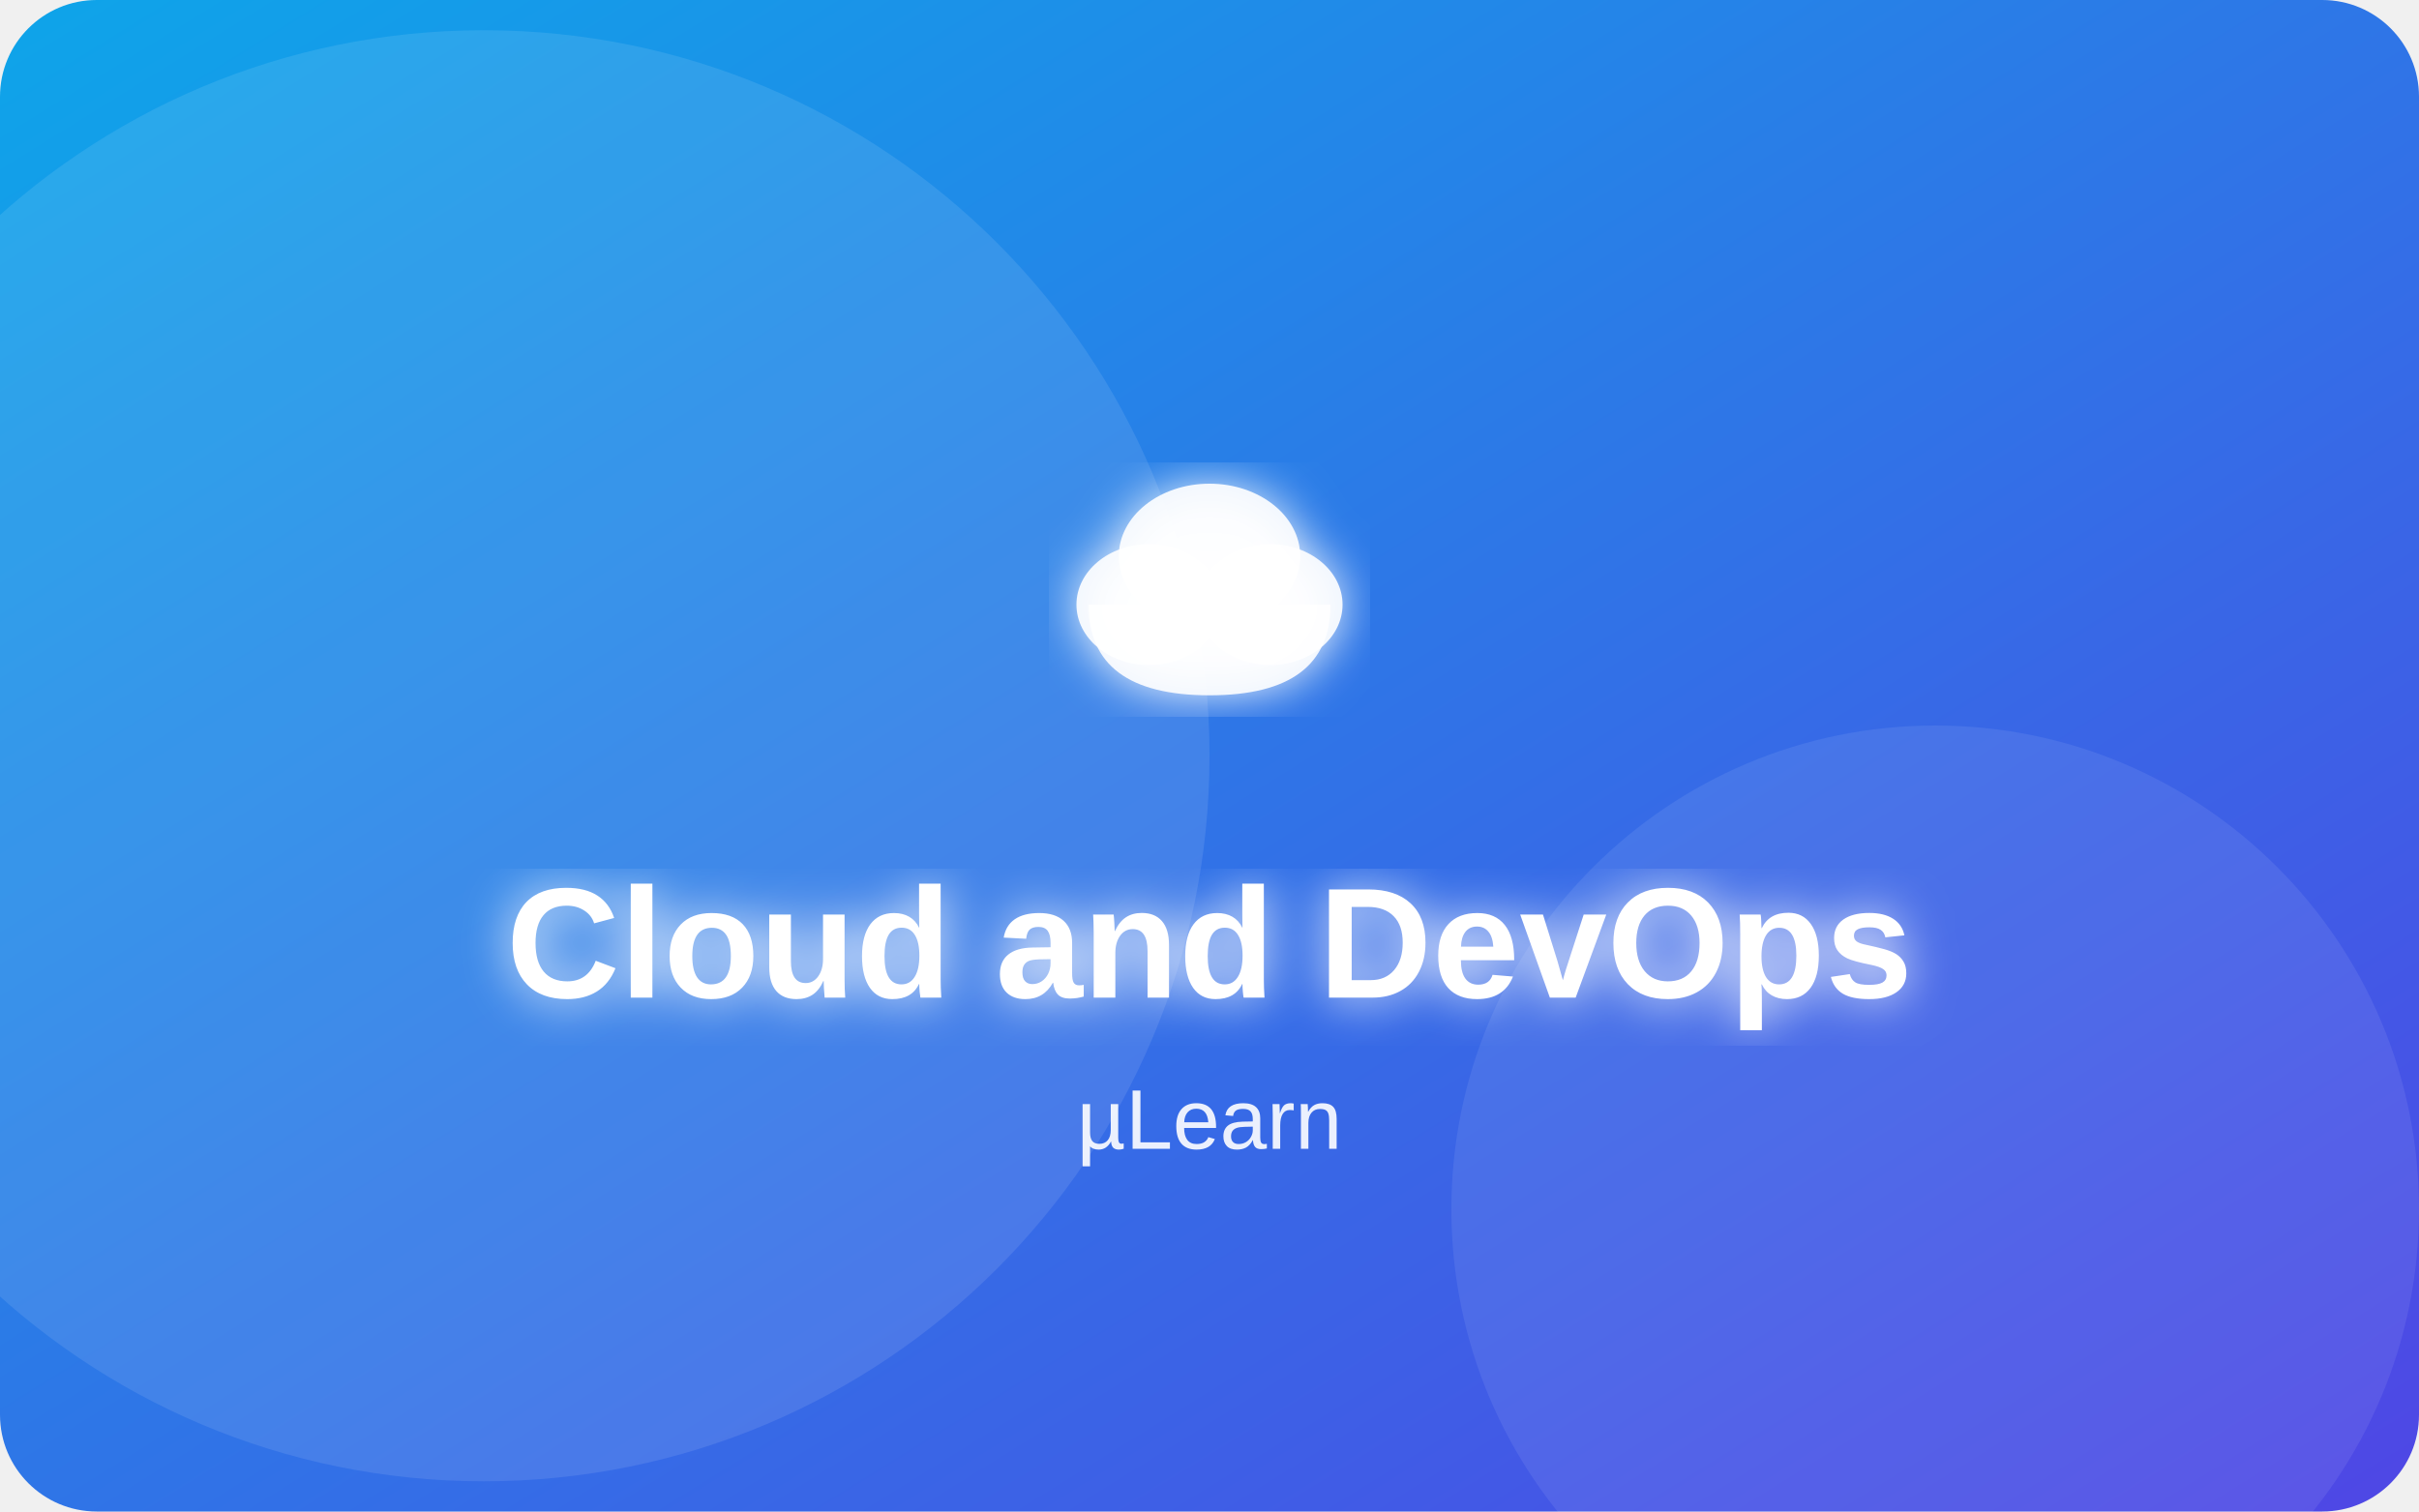
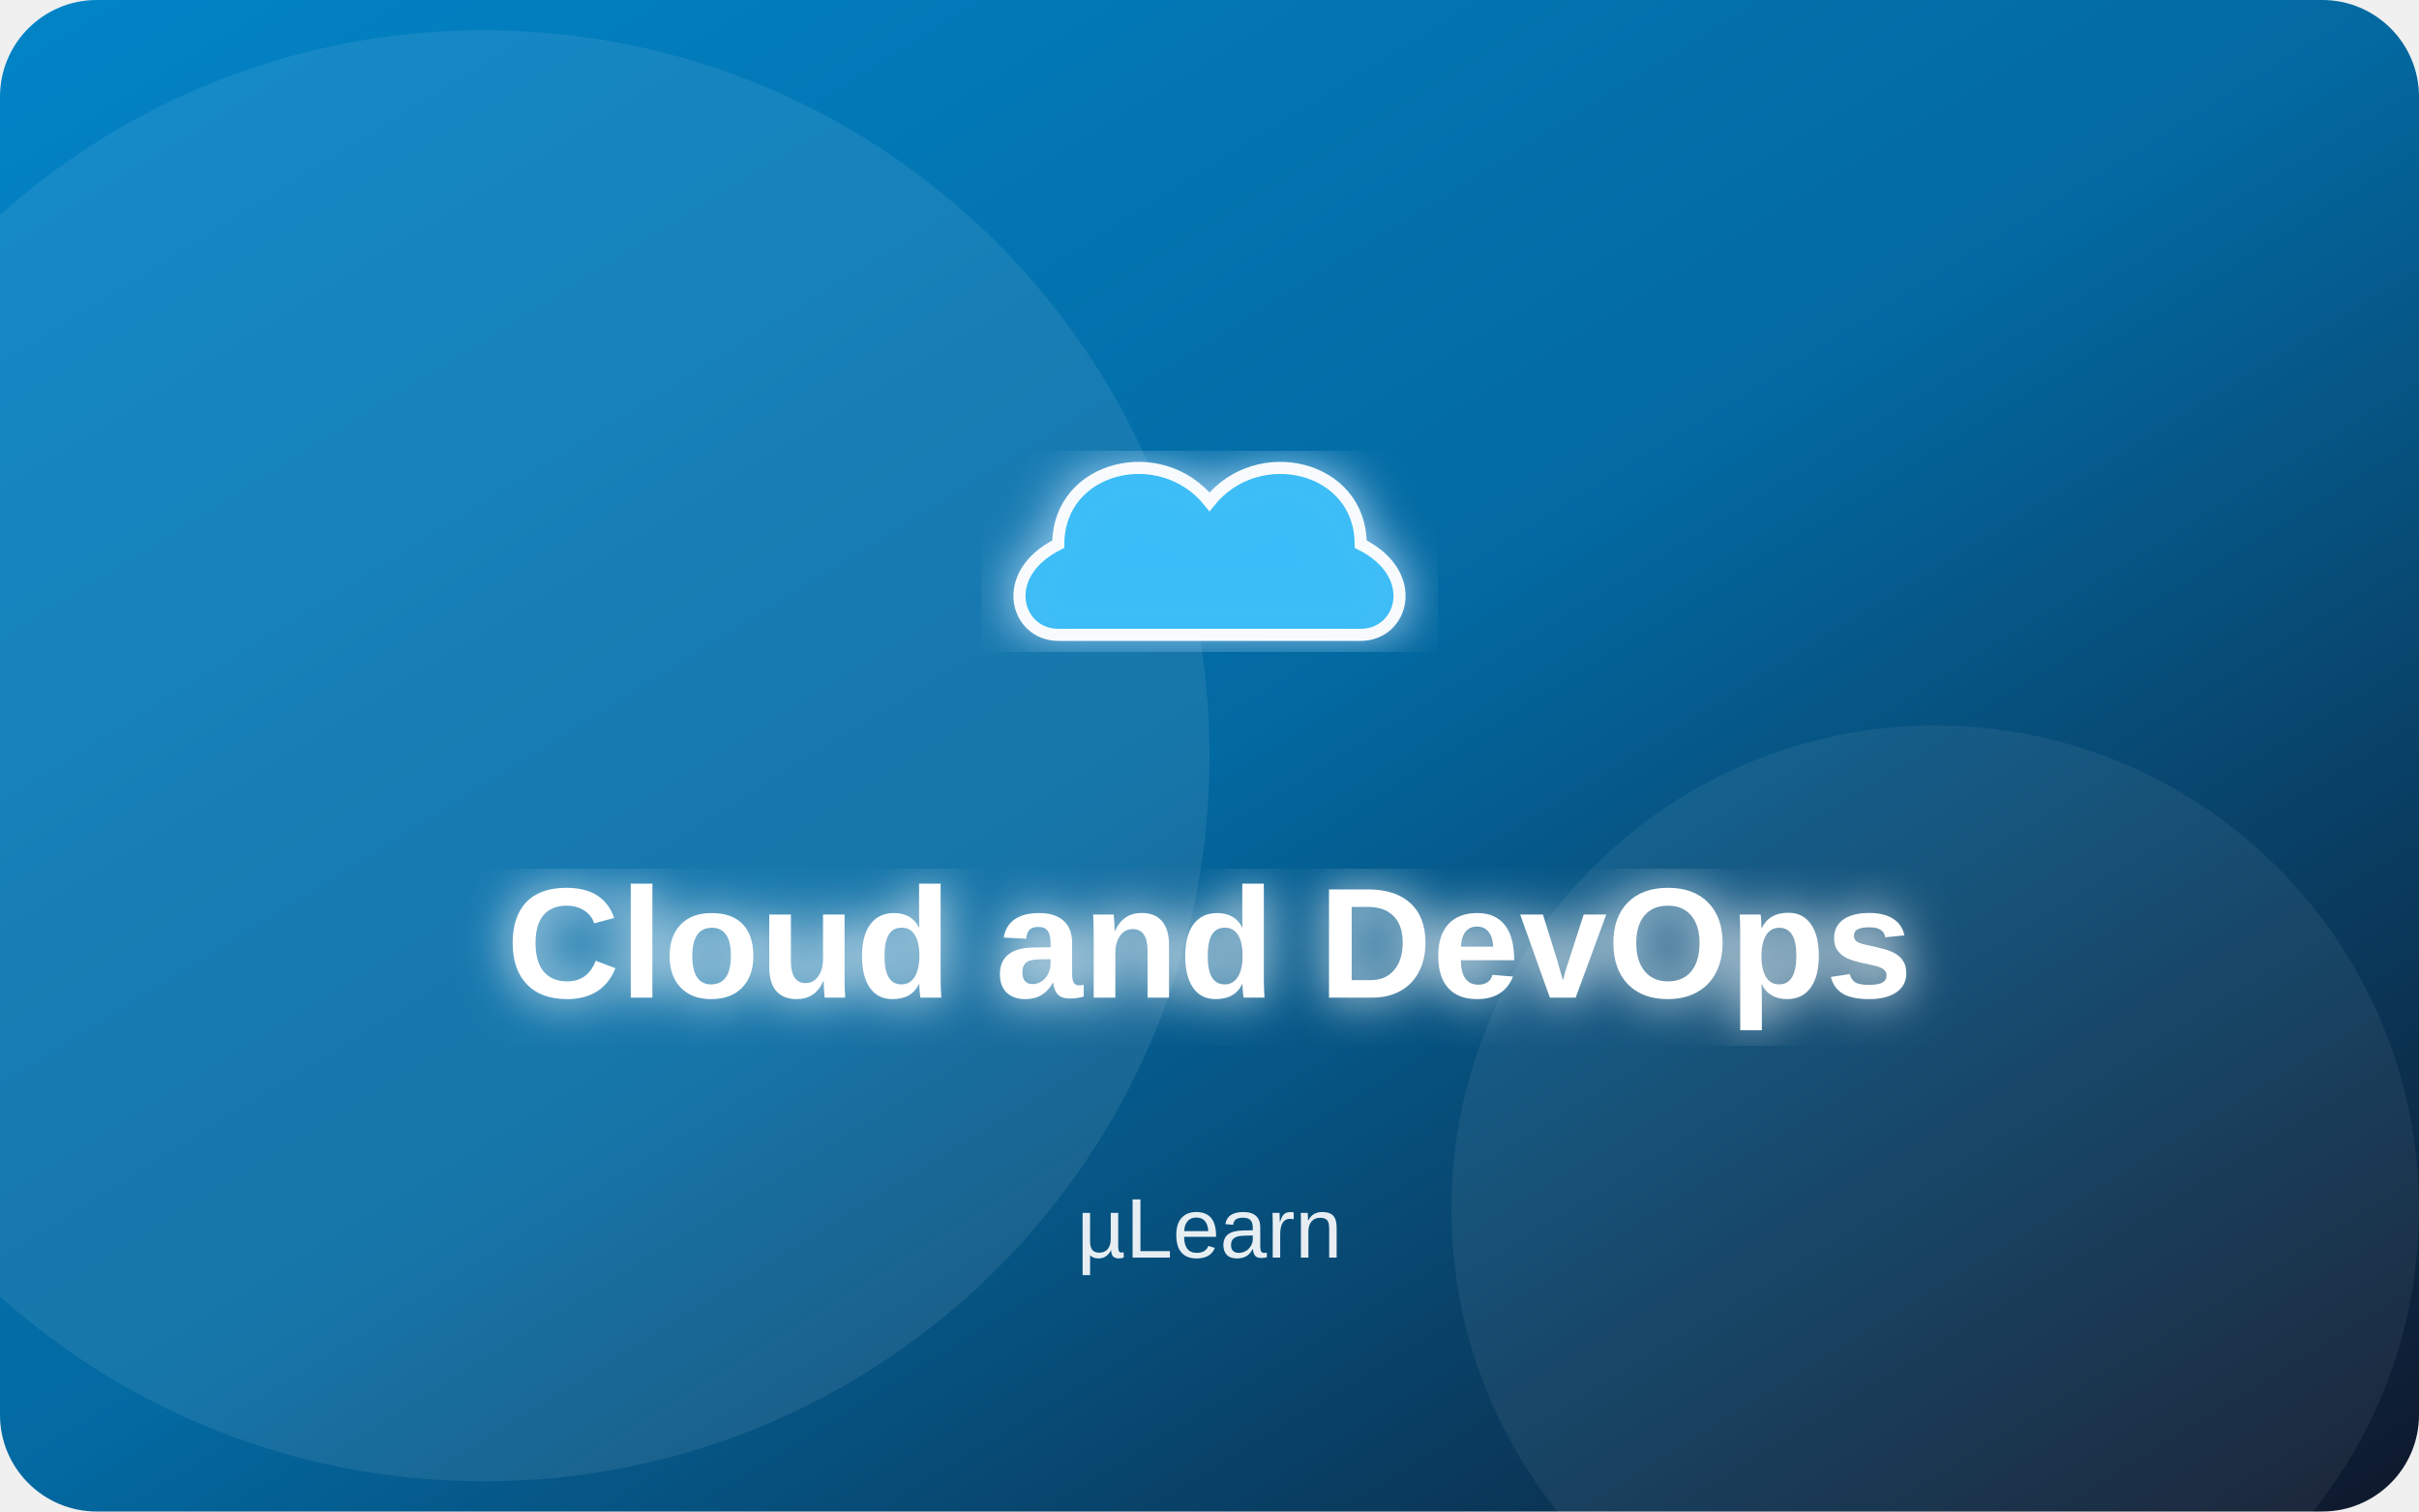
- <svg xmlns="http://www.w3.org/2000/svg" width="400" height="250">
+ <svg xmlns="http://www.w3.org/2000/svg" width="400" height="250" viewBox="0 0 400 250">
  <defs>
    <linearGradient id="cloudGrad" x1="0%" y1="0%" x2="100%" y2="100%">
-       <stop offset="0%" style="stop-color:#0ea5e9;stop-opacity:1" />
-       <stop offset="100%" style="stop-color:#4f46e5;stop-opacity:1" />
+       <stop offset="0%" style="stop-color:#0284c7;stop-opacity:1" />
+       <stop offset="50%" style="stop-color:#0369a1;stop-opacity:1" />
+       <stop offset="100%" style="stop-color:#0f172a;stop-opacity:1" />
    </linearGradient>
    <filter id="glow">
      <feGaussianBlur stdDeviation="4" result="coloredBlur" />
      <feMerge>
        <feMergeNode in="coloredBlur" />
        <feMergeNode in="SourceGraphic" />
      </feMerge>
    </filter>
  </defs>
  <rect width="400" height="250" fill="url(#cloudGrad)" rx="16" />
-   <circle cx="80" cy="125" r="120" fill="rgba(255,255,255,0.1)" />
-   <circle cx="320" cy="200" r="80" fill="rgba(255,255,255,0.08)" />
-   <g transform="translate(200, 100)" filter="url(#glow)">
-     <ellipse cx="-10" cy="0" rx="12" ry="10" fill="white" opacity="0.9" />
-     <ellipse cx="10" cy="0" rx="12" ry="10" fill="white" opacity="0.9" />
-     <ellipse cx="0" cy="-8" rx="15" ry="12" fill="white" opacity="0.9" />
-     <path d="M-20,0 Q-20,15 0,15 Q20,15 20,0" fill="white" opacity="0.9" />
+   <circle cx="80" cy="125" r="120" fill="rgba(255,255,255,0.08)" />
+   <circle cx="320" cy="200" r="80" fill="rgba(255,255,255,0.06)" />
+   <g transform="translate(200, 95)" filter="url(#glow)">
+     <path d="M-25,10 C-32,10 -35,0 -25,-5 C-25,-18 -8,-22 0,-12 C8,-22 25,-18 25,-5 C35,0 32,10 25,10 Z" fill="#38bdf8" stroke="white" stroke-width="2" opacity="0.95" />
  </g>
  <text x="200" y="165" font-family="Arial, sans-serif" font-size="26" font-weight="700" fill="white" text-anchor="middle" filter="url(#glow)">Cloud and DevOps</text>
-   <text x="200" y="190" font-family="Arial, sans-serif" font-size="14" font-weight="500" fill="rgba(255,255,255,0.9)" text-anchor="middle">µLearn</text>
+   <text x="200" y="208" font-family="Arial, sans-serif" font-size="14" font-weight="500" fill="rgba(255,255,255,0.9)" text-anchor="middle">µLearn</text>
</svg>
